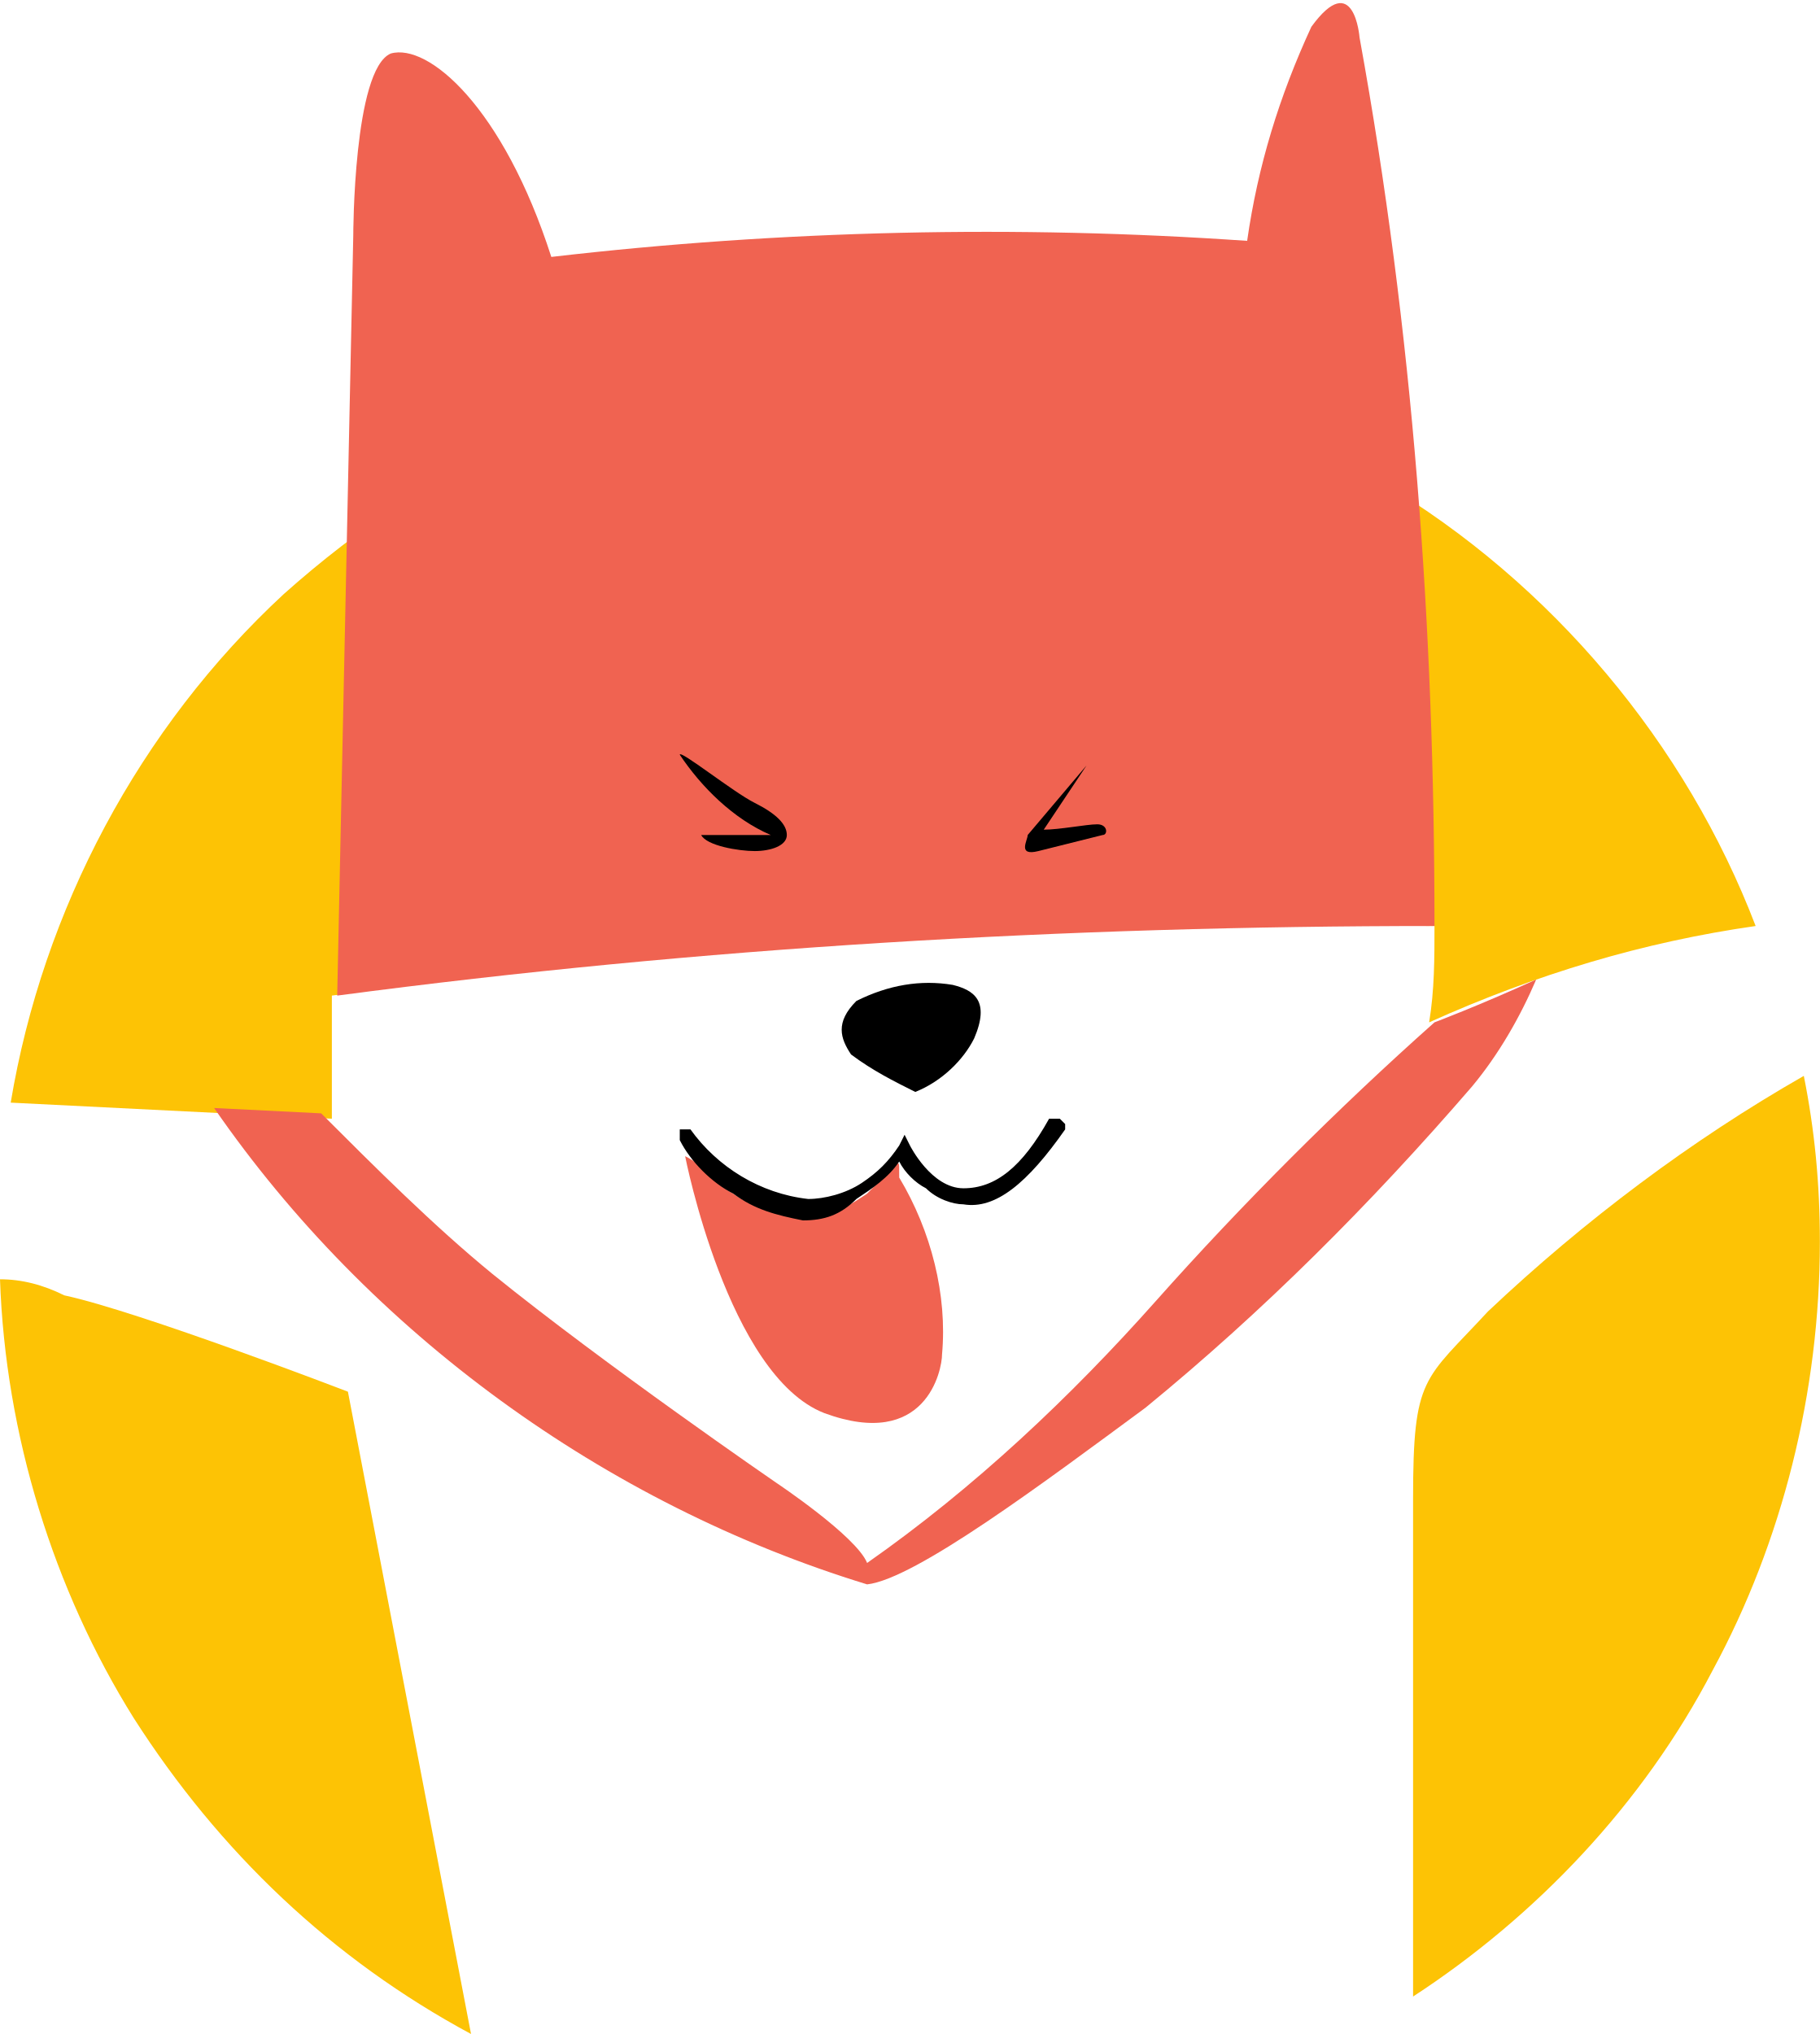
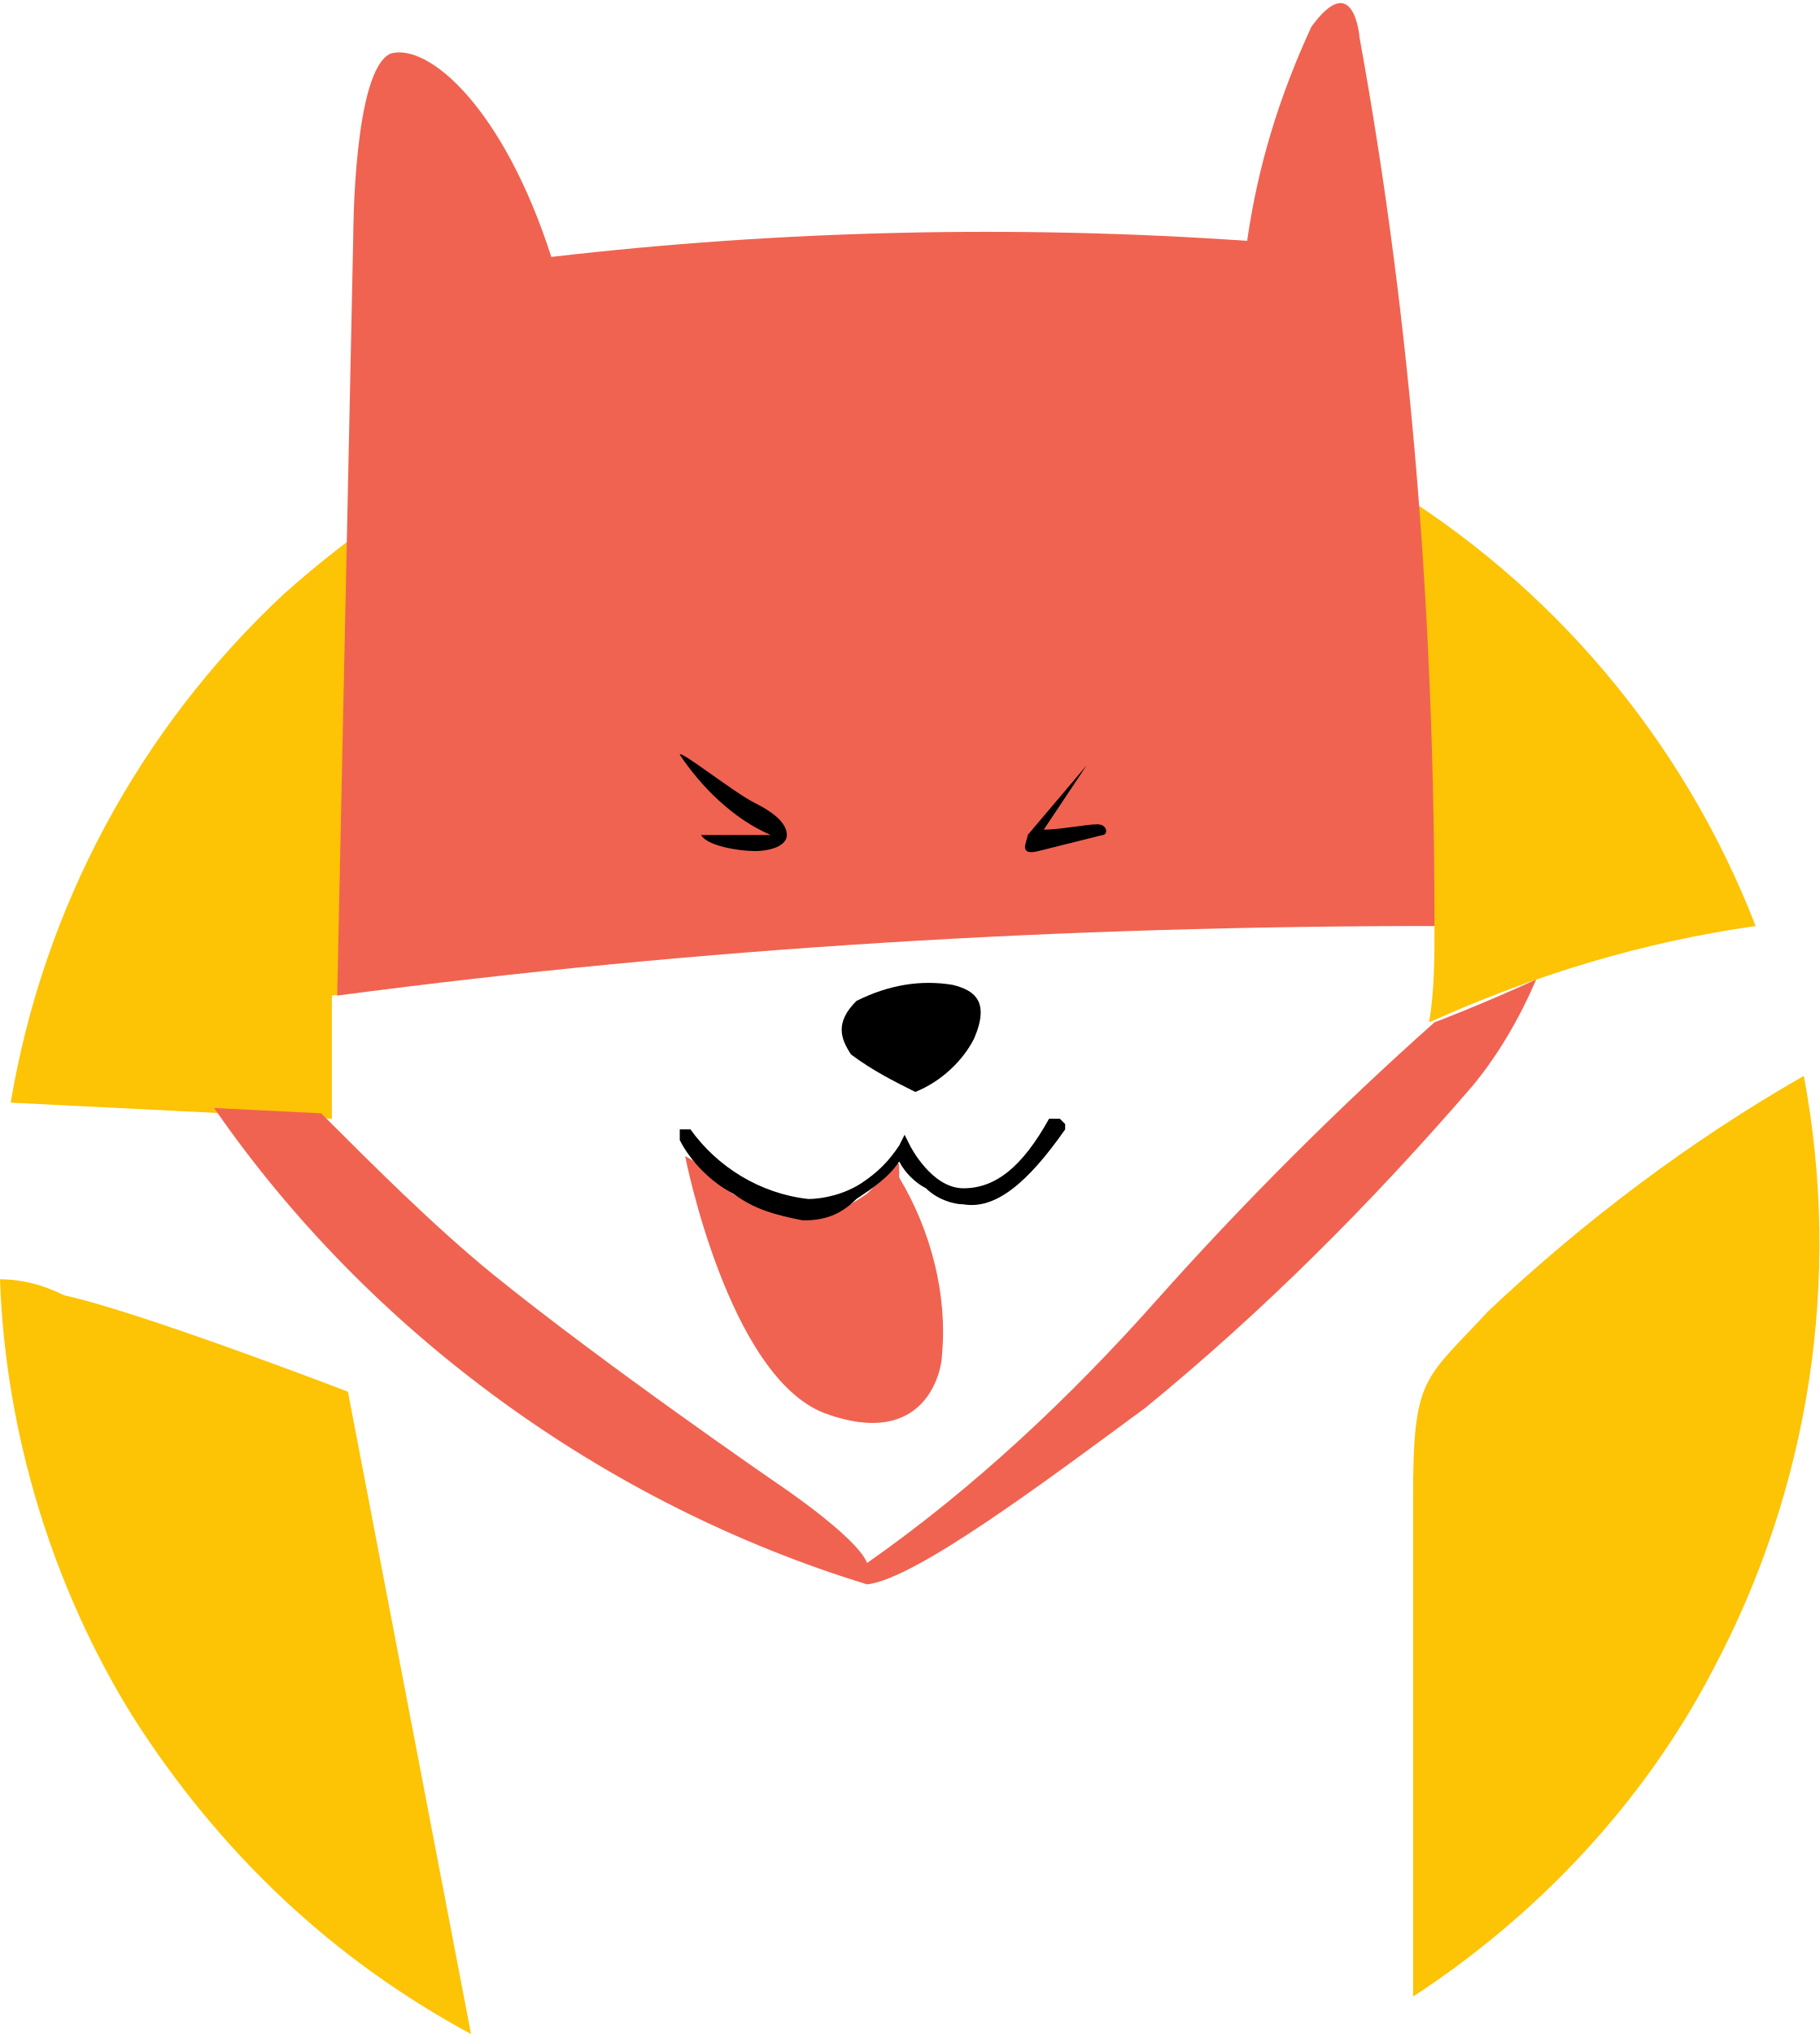
- <svg xmlns="http://www.w3.org/2000/svg" xmlns:xlink="http://www.w3.org/1999/xlink" version="1.1" id="Layer_1" x="0px" y="0px" viewBox="0 0 34 38" style="enable-background:new 0 0 34 38;" xml:space="preserve">
-   <style type="text/css">
- 	.st0{clip-path:url(#SVGID_2_);}
- 	.st1{fill:#FDC305;}
- 	.st2{fill:#F06351;}
- </style>
-   <g>
-     <defs>
-       <rect id="SVGID_1_" width="34" height="38" />
-     </defs>
-     <clipPath id="SVGID_2_">
-       <use xlink:href="#SVGID_1_" style="overflow:visible;" />
-     </clipPath>
-     <g class="st0">
-       <path class="st1" d="M6.2,20.9v-2.3c6.8-0.9,13.7-1.4,20.6-1.3c0,0.6,0,1.2-0.1,1.8c2-0.9,4-1.5,6.1-1.8c-1.3-3.4-3.8-6.4-7-8.3    C22.7,7.1,19,6.3,15.2,6.6C11.5,7,8.1,8.6,5.3,11.1c-2.7,2.5-4.5,5.9-5.1,9.5L6.2,20.9z" />
-       <path class="st1" d="M27.8,24.5c-1.2,1.3-1.4,1.2-1.4,3.5c0,0.9,0,5,0,9.3c2.3-1.5,4.3-3.6,5.6-6.1c1.3-2.4,2-5.2,2-8    c0-1.1-0.1-2.1-0.3-3.1C31.6,21.3,29.6,22.8,27.8,24.5z" />
-       <path class="st1" d="M6.5,26c0,0-3.9-1.5-5.3-1.8C0.8,24,0.4,23.9,0,23.9c0.1,2.9,1,5.8,2.5,8.2c1.6,2.5,3.7,4.5,6.3,5.9L6.5,26z" />
-       <path class="st2" d="M26.8,17.3c0-5.6-0.4-11.1-1.4-16.6c0,0-0.1-1.3-0.9-0.2c-0.6,1.3-1,2.6-1.2,4c-4.3-0.3-8.7-0.2-13,0.3    C9.4,2,8,0.8,7.3,1C6.6,1.3,6.6,4.4,6.6,4.4L6.3,18.6C13.1,17.7,19.9,17.3,26.8,17.3z" />
-       <path d="M12.7,14.1c0-0.1,1,0.7,1.4,0.9c0.4,0.2,0.6,0.4,0.6,0.6c0,0.2-0.3,0.3-0.6,0.3s-0.9-0.1-1-0.3h1h0.3    C13.7,15.3,13.1,14.7,12.7,14.1z" />
-       <path d="M20.3,14.3l-1.1,1.3c0,0.1-0.2,0.4,0.2,0.3c0.4-0.1,0.8-0.2,1.2-0.3c0.1,0,0.1-0.2-0.1-0.2s-0.7,0.1-1,0.1L20.3,14.3    C20.3,14.3,20.4,14.1,20.3,14.3z" />
-       <path d="M17.1,20.4c0.5-0.2,0.9-0.6,1.1-1c0.3-0.7,0-0.9-0.4-1c-0.6-0.1-1.2,0-1.8,0.3c-0.4,0.4-0.3,0.7-0.1,1    C16.3,20,16.7,20.2,17.1,20.4z" />
-       <path class="st2" d="M16.7,21.7c-0.1,0.2-0.3,0.4-0.5,0.6c-0.3,0.2-0.6,0.4-1,0.4c-0.5,0-1.1-0.1-1.5-0.4    c-0.2-0.1-0.4-0.3-0.5-0.4c-0.1-0.1-0.2-0.2-0.4-0.3c0,0,0.8,4.1,2.6,4.8c1.9,0.7,2.2-0.8,2.2-1.1c0.1-1.1-0.2-2.3-0.8-3.3    C16.8,21.6,16.8,21.8,16.7,21.7z" />
-       <path d="M15,22.8c-0.5-0.1-0.9-0.2-1.3-0.5c-0.4-0.2-0.8-0.6-1-1c0,0,0,0,0,0c0,0,0,0,0-0.1s0,0,0-0.1c0,0,0,0,0,0c0,0,0,0,0,0    c0,0,0,0,0.1,0c0,0,0,0,0.1,0c0,0,0,0,0,0c0.5,0.7,1.3,1.2,2.2,1.3c0.3,0,0.7-0.1,1-0.3c0.3-0.2,0.5-0.4,0.7-0.7l0.1-0.2l0.1,0.2    c0,0,0.4,0.8,1,0.8c0.6,0,1.1-0.4,1.6-1.3c0,0,0,0,0,0c0,0,0,0,0.1,0s0,0,0.1,0c0,0,0,0,0,0c0,0,0.1,0.1,0.1,0.1c0,0,0,0.1,0,0.1    c-0.7,1-1.3,1.5-1.9,1.4c-0.2,0-0.5-0.1-0.7-0.3c-0.2-0.1-0.4-0.3-0.5-0.5c-0.2,0.3-0.5,0.5-0.8,0.7C15.7,22.7,15.4,22.8,15,22.8z    " />
-       <path class="st2" d="M26.8,19.1c-1.8,1.6-3.6,3.4-5.2,5.2c-1.6,1.8-3.4,3.5-5.4,4.9c-0.2-0.5-1.7-1.5-1.7-1.5s-3.2-2.2-5.3-3.9    c-1.1-0.9-2.2-2-3.2-3l-2-0.1c2.9,4.2,7.3,7.4,12.2,8.9c0.9-0.1,3.3-1.9,5.2-3.3c2.2-1.8,4.2-3.8,6.1-6c0.5-0.6,0.9-1.3,1.2-2    C27.6,18.8,26.8,19.1,26.8,19.1z" />
-     </g>
+ <svg xmlns="http://www.w3.org/2000/svg" xmlns:xlink="http://www.w3.org/1999/xlink" version="1.1" id="Layer_1" x="0" y="0" viewBox="0 0 34 38" xml:space="preserve">
+   <style>.st1{fill:#fdc305}.st2{fill:#f06351}</style>
+   <defs>
+     <path id="SVGID_1_" d="M0 0h34v38H0z" />
+   </defs>
+   <clipPath id="SVGID_2_">
+     <use xlink:href="#SVGID_1_" overflow="visible" />
+   </clipPath>
+   <g clip-path="url(#SVGID_2_)">
+     <path class="st1" d="M6.2 20.9v-2.3c6.8-.9 13.7-1.4 20.6-1.3 0 .6 0 1.2-.1 1.8 2-.9 4-1.5 6.1-1.8a16.7 16.7 0 00-7-8.3C22.7 7.1 19 6.3 15.2 6.6c-3.7.4-7.1 2-9.9 4.5a16.8 16.8 0 00-5.1 9.5l6 .3zM27.8 24.5c-1.2 1.3-1.4 1.2-1.4 3.5v9.3c2.3-1.5 4.3-3.6 5.6-6.1a16.94 16.94 0 001.7-11.1c-2.1 1.2-4.1 2.7-5.9 4.4zM6.5 26s-3.9-1.5-5.3-1.8c-.4-.2-.8-.3-1.2-.3.1 2.9 1 5.8 2.5 8.2 1.6 2.5 3.7 4.5 6.3 5.9L6.5 26z" />
+     <path class="st2" d="M26.8 17.3c0-5.6-.4-11.1-1.4-16.6 0 0-.1-1.3-.9-.2-.6 1.3-1 2.6-1.2 4-4.3-.3-8.7-.2-13 .3C9.4 2 8 .8 7.3 1c-.7.3-.7 3.4-.7 3.4l-.3 14.2c6.8-.9 13.6-1.3 20.5-1.3z" />
+     <path d="M12.7 14.1c0-.1 1 .7 1.4.9.4.2.6.4.6.6 0 .2-.3.3-.6.3s-.9-.1-1-.3h1.3c-.7-.3-1.3-.9-1.7-1.5zM20.3 14.3l-1.1 1.3c0 .1-.2.4.2.3l1.2-.3c.1 0 .1-.2-.1-.2s-.7.1-1 .1l.8-1.2s.1-.2 0 0zM17.1 20.4c.5-.2.9-.6 1.1-1 .3-.7 0-.9-.4-1-.6-.1-1.2 0-1.8.3-.4.4-.3.7-.1 1 .4.3.8.5 1.2.7z" />
+     <path class="st2" d="M16.7 21.7c-.1.2-.3.4-.5.6-.3.2-.6.4-1 .4a2.6 2.6 0 01-2-.8c-.1-.1-.2-.2-.4-.3 0 0 .8 4.1 2.6 4.8 1.9.7 2.2-.8 2.2-1.1.1-1.1-.2-2.3-.8-3.3 0-.4 0-.2-.1-.3z" />
+     <path d="M15 22.8c-.5-.1-.9-.2-1.3-.5-.4-.2-.8-.6-1-1v-.1-.1h.2c.5.7 1.3 1.2 2.2 1.3.3 0 .7-.1 1-.3.3-.2.5-.4.7-.7l.1-.2.1.2s.4.8 1 .8 1.1-.4 1.6-1.3h.2l.1.1v.1c-.7 1-1.3 1.5-1.9 1.4-.2 0-.5-.1-.7-.3-.2-.1-.4-.3-.5-.5-.2.3-.5.5-.8.7-.3.3-.6.4-1 .4z" />
+     <path class="st2" d="M26.8 19.1c-1.8 1.6-3.6 3.4-5.2 5.2-1.6 1.8-3.4 3.5-5.4 4.9-.2-.5-1.7-1.5-1.7-1.5s-3.2-2.2-5.3-3.9c-1.1-.9-2.2-2-3.2-3l-2-.1c2.9 4.2 7.3 7.4 12.2 8.9.9-.1 3.3-1.9 5.2-3.3 2.2-1.8 4.2-3.8 6.1-6 .5-.6.9-1.3 1.2-2-1.1.5-1.9.8-1.9.8z" />
  </g>
</svg>
